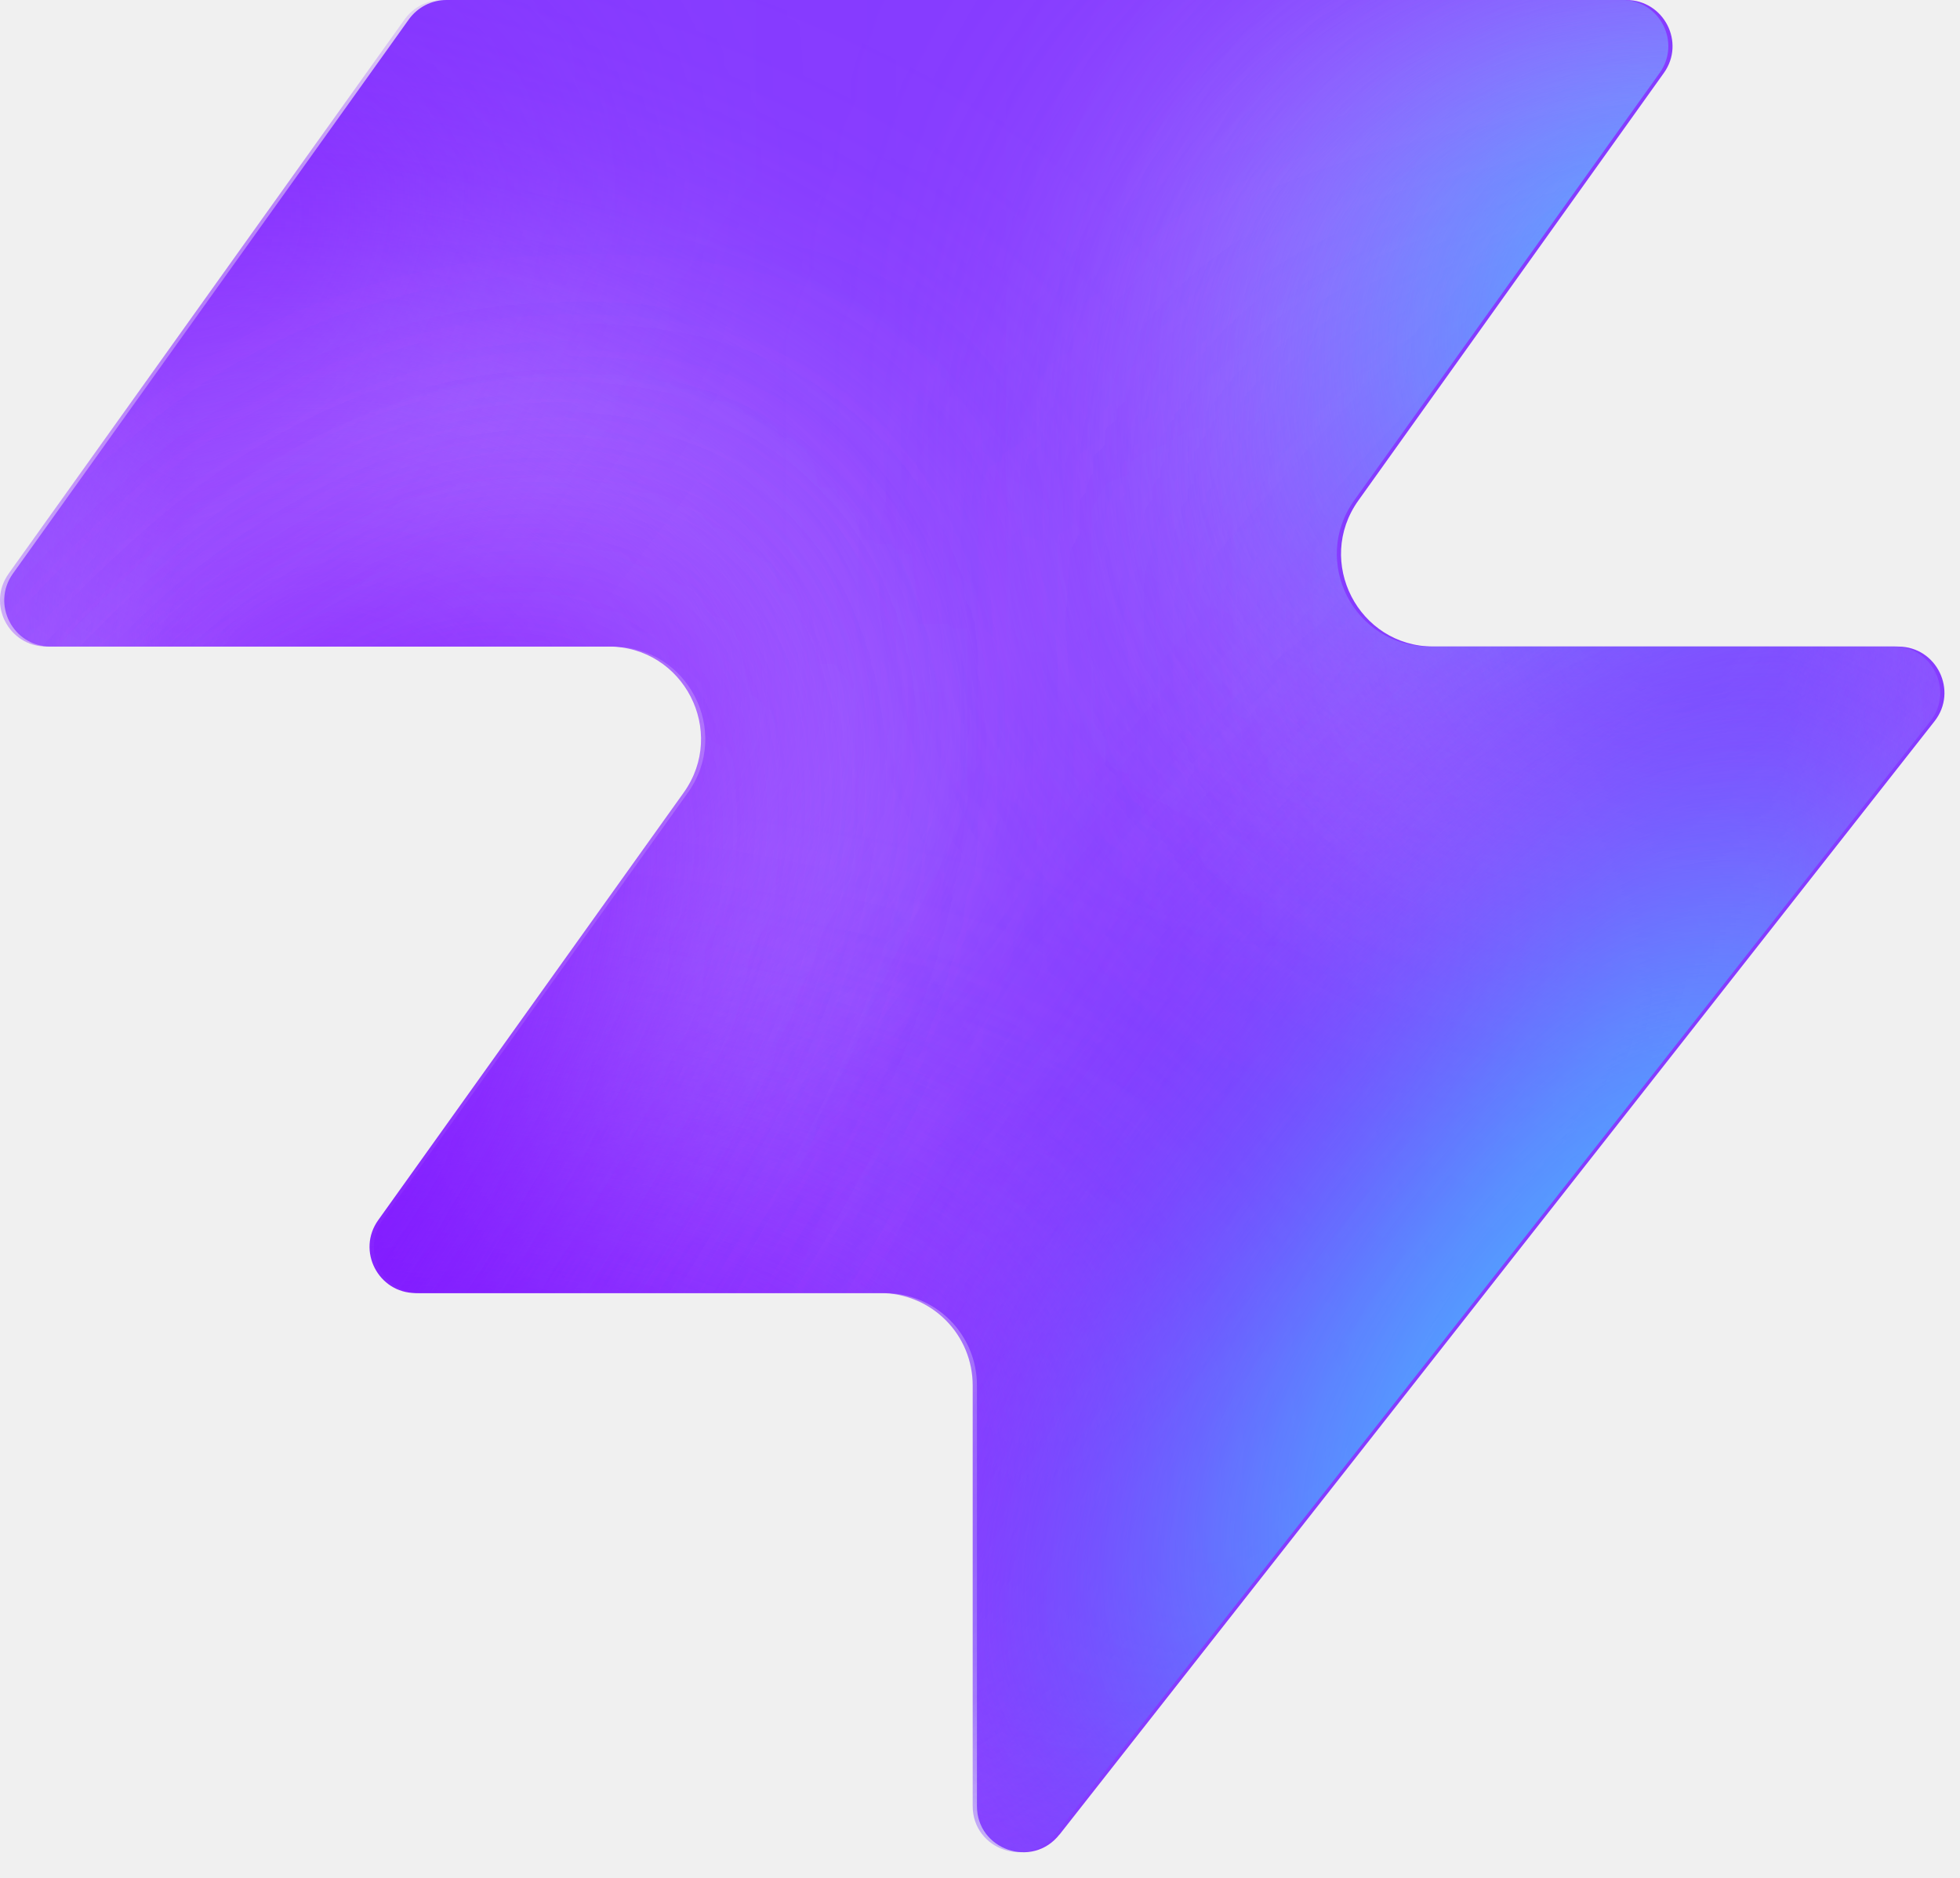
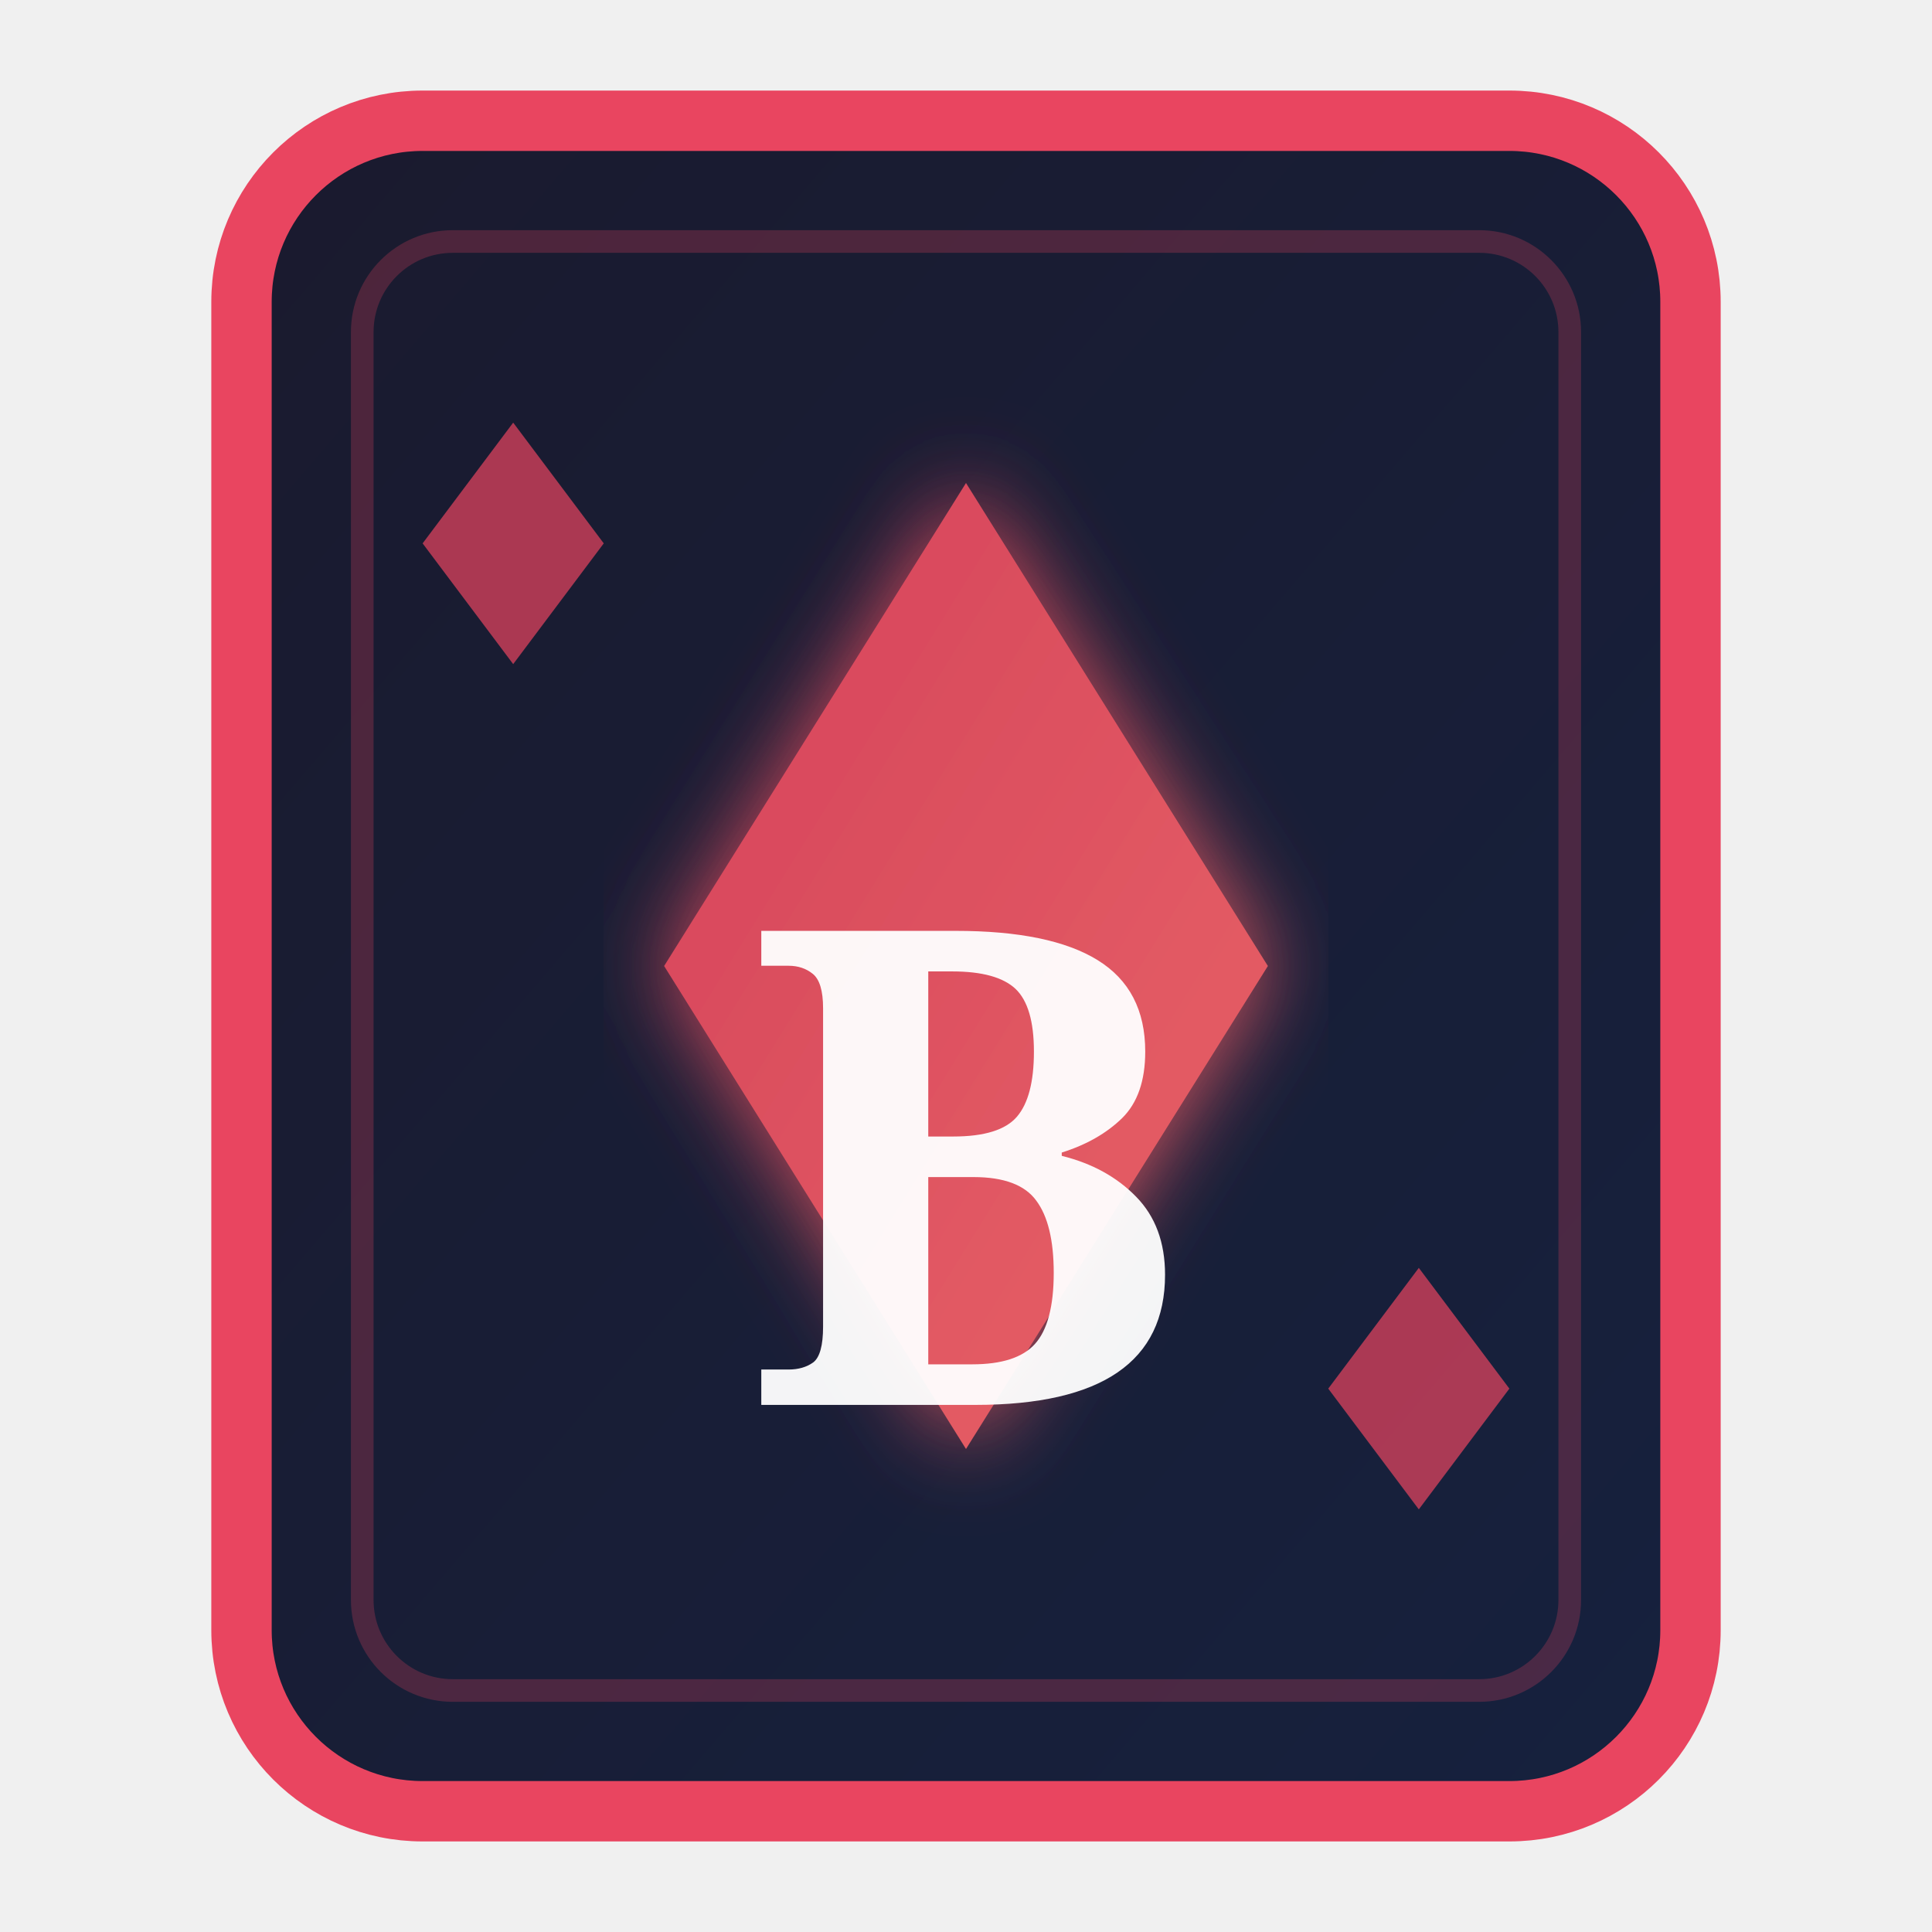
- <svg xmlns="http://www.w3.org/2000/svg" width="48" height="46" fill="none" viewBox="0 0 48 46">
-   <path fill="#863bff" d="M25.946 44.938c-.664.845-2.021.375-2.021-.698V33.937a2.26 2.26 0 0 0-2.262-2.262H10.287c-.92 0-1.456-1.04-.92-1.788l7.48-10.471c1.07-1.497 0-3.578-1.842-3.578H1.237c-.92 0-1.456-1.04-.92-1.788L10.013.474c.214-.297.556-.474.92-.474h28.894c.92 0 1.456 1.04.92 1.788l-7.48 10.471c-1.07 1.498 0 3.579 1.842 3.579h11.377c.943 0 1.473 1.088.89 1.83L25.947 44.94z" style="fill:#863bff;fill:color(display-p3 .525 .23 1);fill-opacity:1" />
-   <mask id="a" width="48" height="46" x="0" y="0" maskUnits="userSpaceOnUse" style="mask-type:alpha">
-     <path fill="#000" d="M25.842 44.938c-.664.844-2.021.375-2.021-.698V33.937a2.26 2.26 0 0 0-2.262-2.262H10.183c-.92 0-1.456-1.04-.92-1.788l7.48-10.471c1.07-1.498 0-3.579-1.842-3.579H1.133c-.92 0-1.456-1.04-.92-1.787L9.91.473c.214-.297.556-.474.92-.474h28.894c.92 0 1.456 1.04.92 1.788l-7.48 10.471c-1.07 1.498 0 3.578 1.842 3.578h11.377c.943 0 1.473 1.088.89 1.832L25.843 44.94z" style="fill:#000;fill-opacity:1" />
-   </mask>
-   <g mask="url(#a)">
-     <g filter="url(#b)">
-       <ellipse cx="5.508" cy="14.704" fill="#ede6ff" rx="5.508" ry="14.704" style="fill:#ede6ff;fill:color(display-p3 .927 .903 1);fill-opacity:1" transform="matrix(.00324 1 1 -.00324 -4.47 31.516)" />
-     </g>
-     <g filter="url(#c)">
-       <ellipse cx="10.399" cy="29.851" fill="#ede6ff" rx="10.399" ry="29.851" style="fill:#ede6ff;fill:color(display-p3 .927 .903 1);fill-opacity:1" transform="matrix(.00324 1 1 -.00324 -39.328 7.883)" />
-     </g>
-     <g filter="url(#d)">
-       <ellipse cx="5.508" cy="30.487" fill="#7e14ff" rx="5.508" ry="30.487" style="fill:#7e14ff;fill:color(display-p3 .492 .077 1);fill-opacity:1" transform="rotate(89.814 -25.913 -14.639)scale(1 -1)" />
-     </g>
-     <g filter="url(#e)">
-       <ellipse cx="5.508" cy="30.599" fill="#7e14ff" rx="5.508" ry="30.599" style="fill:#7e14ff;fill:color(display-p3 .492 .077 1);fill-opacity:1" transform="rotate(89.814 -32.644 -3.334)scale(1 -1)" />
-     </g>
-     <g filter="url(#f)">
-       <ellipse cx="5.508" cy="30.599" fill="#7e14ff" rx="5.508" ry="30.599" style="fill:#7e14ff;fill:color(display-p3 .492 .077 1);fill-opacity:1" transform="matrix(.00324 1 1 -.00324 -34.34 30.47)" />
-     </g>
-     <g filter="url(#g)">
-       <ellipse cx="14.072" cy="22.078" fill="#ede6ff" rx="14.072" ry="22.078" style="fill:#ede6ff;fill:color(display-p3 .927 .903 1);fill-opacity:1" transform="rotate(93.35 24.506 48.493)scale(-1 1)" />
-     </g>
-     <g filter="url(#h)">
-       <ellipse cx="3.47" cy="21.501" fill="#7e14ff" rx="3.47" ry="21.501" style="fill:#7e14ff;fill:color(display-p3 .492 .077 1);fill-opacity:1" transform="rotate(89.009 28.708 47.59)scale(-1 1)" />
-     </g>
-     <g filter="url(#i)">
-       <ellipse cx="3.47" cy="21.501" fill="#7e14ff" rx="3.47" ry="21.501" style="fill:#7e14ff;fill:color(display-p3 .492 .077 1);fill-opacity:1" transform="rotate(89.009 28.708 47.59)scale(-1 1)" />
-     </g>
-     <g filter="url(#j)">
-       <ellipse cx=".387" cy="8.972" fill="#7e14ff" rx="4.407" ry="29.108" style="fill:#7e14ff;fill:color(display-p3 .492 .077 1);fill-opacity:1" transform="rotate(39.51 .387 8.972)" />
-     </g>
-     <g filter="url(#k)">
-       <ellipse cx="47.523" cy="-6.092" fill="#7e14ff" rx="4.407" ry="29.108" style="fill:#7e14ff;fill:color(display-p3 .492 .077 1);fill-opacity:1" transform="rotate(37.892 47.523 -6.092)" />
-     </g>
-     <g filter="url(#l)">
-       <ellipse cx="41.412" cy="6.333" fill="#47bfff" rx="5.971" ry="9.665" style="fill:#47bfff;fill:color(display-p3 .28 .748 1);fill-opacity:1" transform="rotate(37.892 41.412 6.333)" />
-     </g>
-     <g filter="url(#m)">
-       <ellipse cx="-1.879" cy="38.332" fill="#7e14ff" rx="4.407" ry="29.108" style="fill:#7e14ff;fill:color(display-p3 .492 .077 1);fill-opacity:1" transform="rotate(37.892 -1.88 38.332)" />
-     </g>
-     <g filter="url(#n)">
-       <ellipse cx="-1.879" cy="38.332" fill="#7e14ff" rx="4.407" ry="29.108" style="fill:#7e14ff;fill:color(display-p3 .492 .077 1);fill-opacity:1" transform="rotate(37.892 -1.88 38.332)" />
-     </g>
-     <g filter="url(#o)">
-       <ellipse cx="35.651" cy="29.907" fill="#7e14ff" rx="4.407" ry="29.108" style="fill:#7e14ff;fill:color(display-p3 .492 .077 1);fill-opacity:1" transform="rotate(37.892 35.651 29.907)" />
-     </g>
-     <g filter="url(#p)">
-       <ellipse cx="38.418" cy="32.4" fill="#47bfff" rx="5.971" ry="15.297" style="fill:#47bfff;fill:color(display-p3 .28 .748 1);fill-opacity:1" transform="rotate(37.892 38.418 32.4)" />
-     </g>
-   </g>
+ <svg xmlns="http://www.w3.org/2000/svg" viewBox="0 0 64 64" width="64" height="64">
  <defs>
-     <filter id="b" width="60.045" height="41.654" x="-19.77" y="16.149" color-interpolation-filters="sRGB" filterUnits="userSpaceOnUse">
-       <feFlood flood-opacity="0" result="BackgroundImageFix" />
-       <feBlend in="SourceGraphic" in2="BackgroundImageFix" result="shape" />
-       <feGaussianBlur result="effect1_foregroundBlur_2002_17158" stdDeviation="7.659" />
-     </filter>
-     <filter id="c" width="90.34" height="51.437" x="-54.613" y="-7.533" color-interpolation-filters="sRGB" filterUnits="userSpaceOnUse">
-       <feFlood flood-opacity="0" result="BackgroundImageFix" />
-       <feBlend in="SourceGraphic" in2="BackgroundImageFix" result="shape" />
-       <feGaussianBlur result="effect1_foregroundBlur_2002_17158" stdDeviation="7.659" />
-     </filter>
-     <filter id="d" width="79.355" height="29.4" x="-49.64" y="2.03" color-interpolation-filters="sRGB" filterUnits="userSpaceOnUse">
-       <feFlood flood-opacity="0" result="BackgroundImageFix" />
-       <feBlend in="SourceGraphic" in2="BackgroundImageFix" result="shape" />
-       <feGaussianBlur result="effect1_foregroundBlur_2002_17158" stdDeviation="4.596" />
-     </filter>
-     <filter id="e" width="79.579" height="29.4" x="-45.045" y="20.029" color-interpolation-filters="sRGB" filterUnits="userSpaceOnUse">
-       <feFlood flood-opacity="0" result="BackgroundImageFix" />
-       <feBlend in="SourceGraphic" in2="BackgroundImageFix" result="shape" />
-       <feGaussianBlur result="effect1_foregroundBlur_2002_17158" stdDeviation="4.596" />
-     </filter>
-     <filter id="f" width="79.579" height="29.4" x="-43.513" y="21.178" color-interpolation-filters="sRGB" filterUnits="userSpaceOnUse">
-       <feFlood flood-opacity="0" result="BackgroundImageFix" />
-       <feBlend in="SourceGraphic" in2="BackgroundImageFix" result="shape" />
-       <feGaussianBlur result="effect1_foregroundBlur_2002_17158" stdDeviation="4.596" />
-     </filter>
-     <filter id="g" width="74.749" height="58.852" x="15.756" y="-17.901" color-interpolation-filters="sRGB" filterUnits="userSpaceOnUse">
-       <feFlood flood-opacity="0" result="BackgroundImageFix" />
-       <feBlend in="SourceGraphic" in2="BackgroundImageFix" result="shape" />
-       <feGaussianBlur result="effect1_foregroundBlur_2002_17158" stdDeviation="7.659" />
-     </filter>
-     <filter id="h" width="61.377" height="25.362" x="23.548" y="2.284" color-interpolation-filters="sRGB" filterUnits="userSpaceOnUse">
-       <feFlood flood-opacity="0" result="BackgroundImageFix" />
-       <feBlend in="SourceGraphic" in2="BackgroundImageFix" result="shape" />
-       <feGaussianBlur result="effect1_foregroundBlur_2002_17158" stdDeviation="4.596" />
-     </filter>
-     <filter id="i" width="61.377" height="25.362" x="23.548" y="2.284" color-interpolation-filters="sRGB" filterUnits="userSpaceOnUse">
-       <feFlood flood-opacity="0" result="BackgroundImageFix" />
-       <feBlend in="SourceGraphic" in2="BackgroundImageFix" result="shape" />
-       <feGaussianBlur result="effect1_foregroundBlur_2002_17158" stdDeviation="4.596" />
-     </filter>
-     <filter id="j" width="56.045" height="63.649" x="-27.636" y="-22.853" color-interpolation-filters="sRGB" filterUnits="userSpaceOnUse">
-       <feFlood flood-opacity="0" result="BackgroundImageFix" />
-       <feBlend in="SourceGraphic" in2="BackgroundImageFix" result="shape" />
-       <feGaussianBlur result="effect1_foregroundBlur_2002_17158" stdDeviation="4.596" />
-     </filter>
-     <filter id="k" width="54.814" height="64.646" x="20.116" y="-38.415" color-interpolation-filters="sRGB" filterUnits="userSpaceOnUse">
-       <feFlood flood-opacity="0" result="BackgroundImageFix" />
-       <feBlend in="SourceGraphic" in2="BackgroundImageFix" result="shape" />
-       <feGaussianBlur result="effect1_foregroundBlur_2002_17158" stdDeviation="4.596" />
-     </filter>
-     <filter id="l" width="33.541" height="35.313" x="24.641" y="-11.323" color-interpolation-filters="sRGB" filterUnits="userSpaceOnUse">
-       <feFlood flood-opacity="0" result="BackgroundImageFix" />
-       <feBlend in="SourceGraphic" in2="BackgroundImageFix" result="shape" />
-       <feGaussianBlur result="effect1_foregroundBlur_2002_17158" stdDeviation="4.596" />
-     </filter>
-     <filter id="m" width="54.814" height="64.646" x="-29.286" y="6.009" color-interpolation-filters="sRGB" filterUnits="userSpaceOnUse">
-       <feFlood flood-opacity="0" result="BackgroundImageFix" />
-       <feBlend in="SourceGraphic" in2="BackgroundImageFix" result="shape" />
-       <feGaussianBlur result="effect1_foregroundBlur_2002_17158" stdDeviation="4.596" />
-     </filter>
-     <filter id="n" width="54.814" height="64.646" x="-29.286" y="6.009" color-interpolation-filters="sRGB" filterUnits="userSpaceOnUse">
-       <feFlood flood-opacity="0" result="BackgroundImageFix" />
-       <feBlend in="SourceGraphic" in2="BackgroundImageFix" result="shape" />
-       <feGaussianBlur result="effect1_foregroundBlur_2002_17158" stdDeviation="4.596" />
-     </filter>
-     <filter id="o" width="54.814" height="64.646" x="8.244" y="-2.416" color-interpolation-filters="sRGB" filterUnits="userSpaceOnUse">
-       <feFlood flood-opacity="0" result="BackgroundImageFix" />
-       <feBlend in="SourceGraphic" in2="BackgroundImageFix" result="shape" />
-       <feGaussianBlur result="effect1_foregroundBlur_2002_17158" stdDeviation="4.596" />
-     </filter>
-     <filter id="p" width="39.409" height="43.623" x="18.713" y="10.588" color-interpolation-filters="sRGB" filterUnits="userSpaceOnUse">
-       <feFlood flood-opacity="0" result="BackgroundImageFix" />
-       <feBlend in="SourceGraphic" in2="BackgroundImageFix" result="shape" />
-       <feGaussianBlur result="effect1_foregroundBlur_2002_17158" stdDeviation="4.596" />
+     <linearGradient id="cardBg" x1="0%" y1="0%" x2="100%" y2="100%">
+       <stop offset="0%" style="stop-color:#1a1a2e" />
+       <stop offset="100%" style="stop-color:#16213e" />
+     </linearGradient>
+     <linearGradient id="accent" x1="0%" y1="0%" x2="100%" y2="100%">
+       <stop offset="0%" style="stop-color:#e94560" />
+       <stop offset="100%" style="stop-color:#ff6b6b" />
+     </linearGradient>
+     <filter id="glow">
+       <feGaussianBlur stdDeviation="1.5" result="blur" />
+       <feMerge>
+         <feMergeNode in="blur" />
+         <feMergeNode in="SourceGraphic" />
+       </feMerge>
    </filter>
  </defs>
+   <rect x="8" y="4" width="48" height="56" rx="6" ry="6" fill="url(#cardBg)" stroke="#e94560" stroke-width="2" />
+   <rect x="12" y="8" width="40" height="48" rx="3" ry="3" fill="none" stroke="rgba(233,69,96,0.25)" stroke-width="0.75" />
+   <path d="M32 16 L42 32 L32 48 L22 32 Z" fill="url(#accent)" filter="url(#glow)" opacity="0.9" />
+   <text x="32" y="38" font-family="Georgia, serif" font-size="22" font-weight="bold" fill="#ffffff" text-anchor="middle" dominant-baseline="central" opacity="0.95">B</text>
+   <path d="M17 14 L20 18 L17 22 L14 18 Z" fill="#e94560" opacity="0.7" />
+   <path d="M47 42 L50 46 L47 50 L44 46 Z" fill="#e94560" opacity="0.7" />
</svg>
